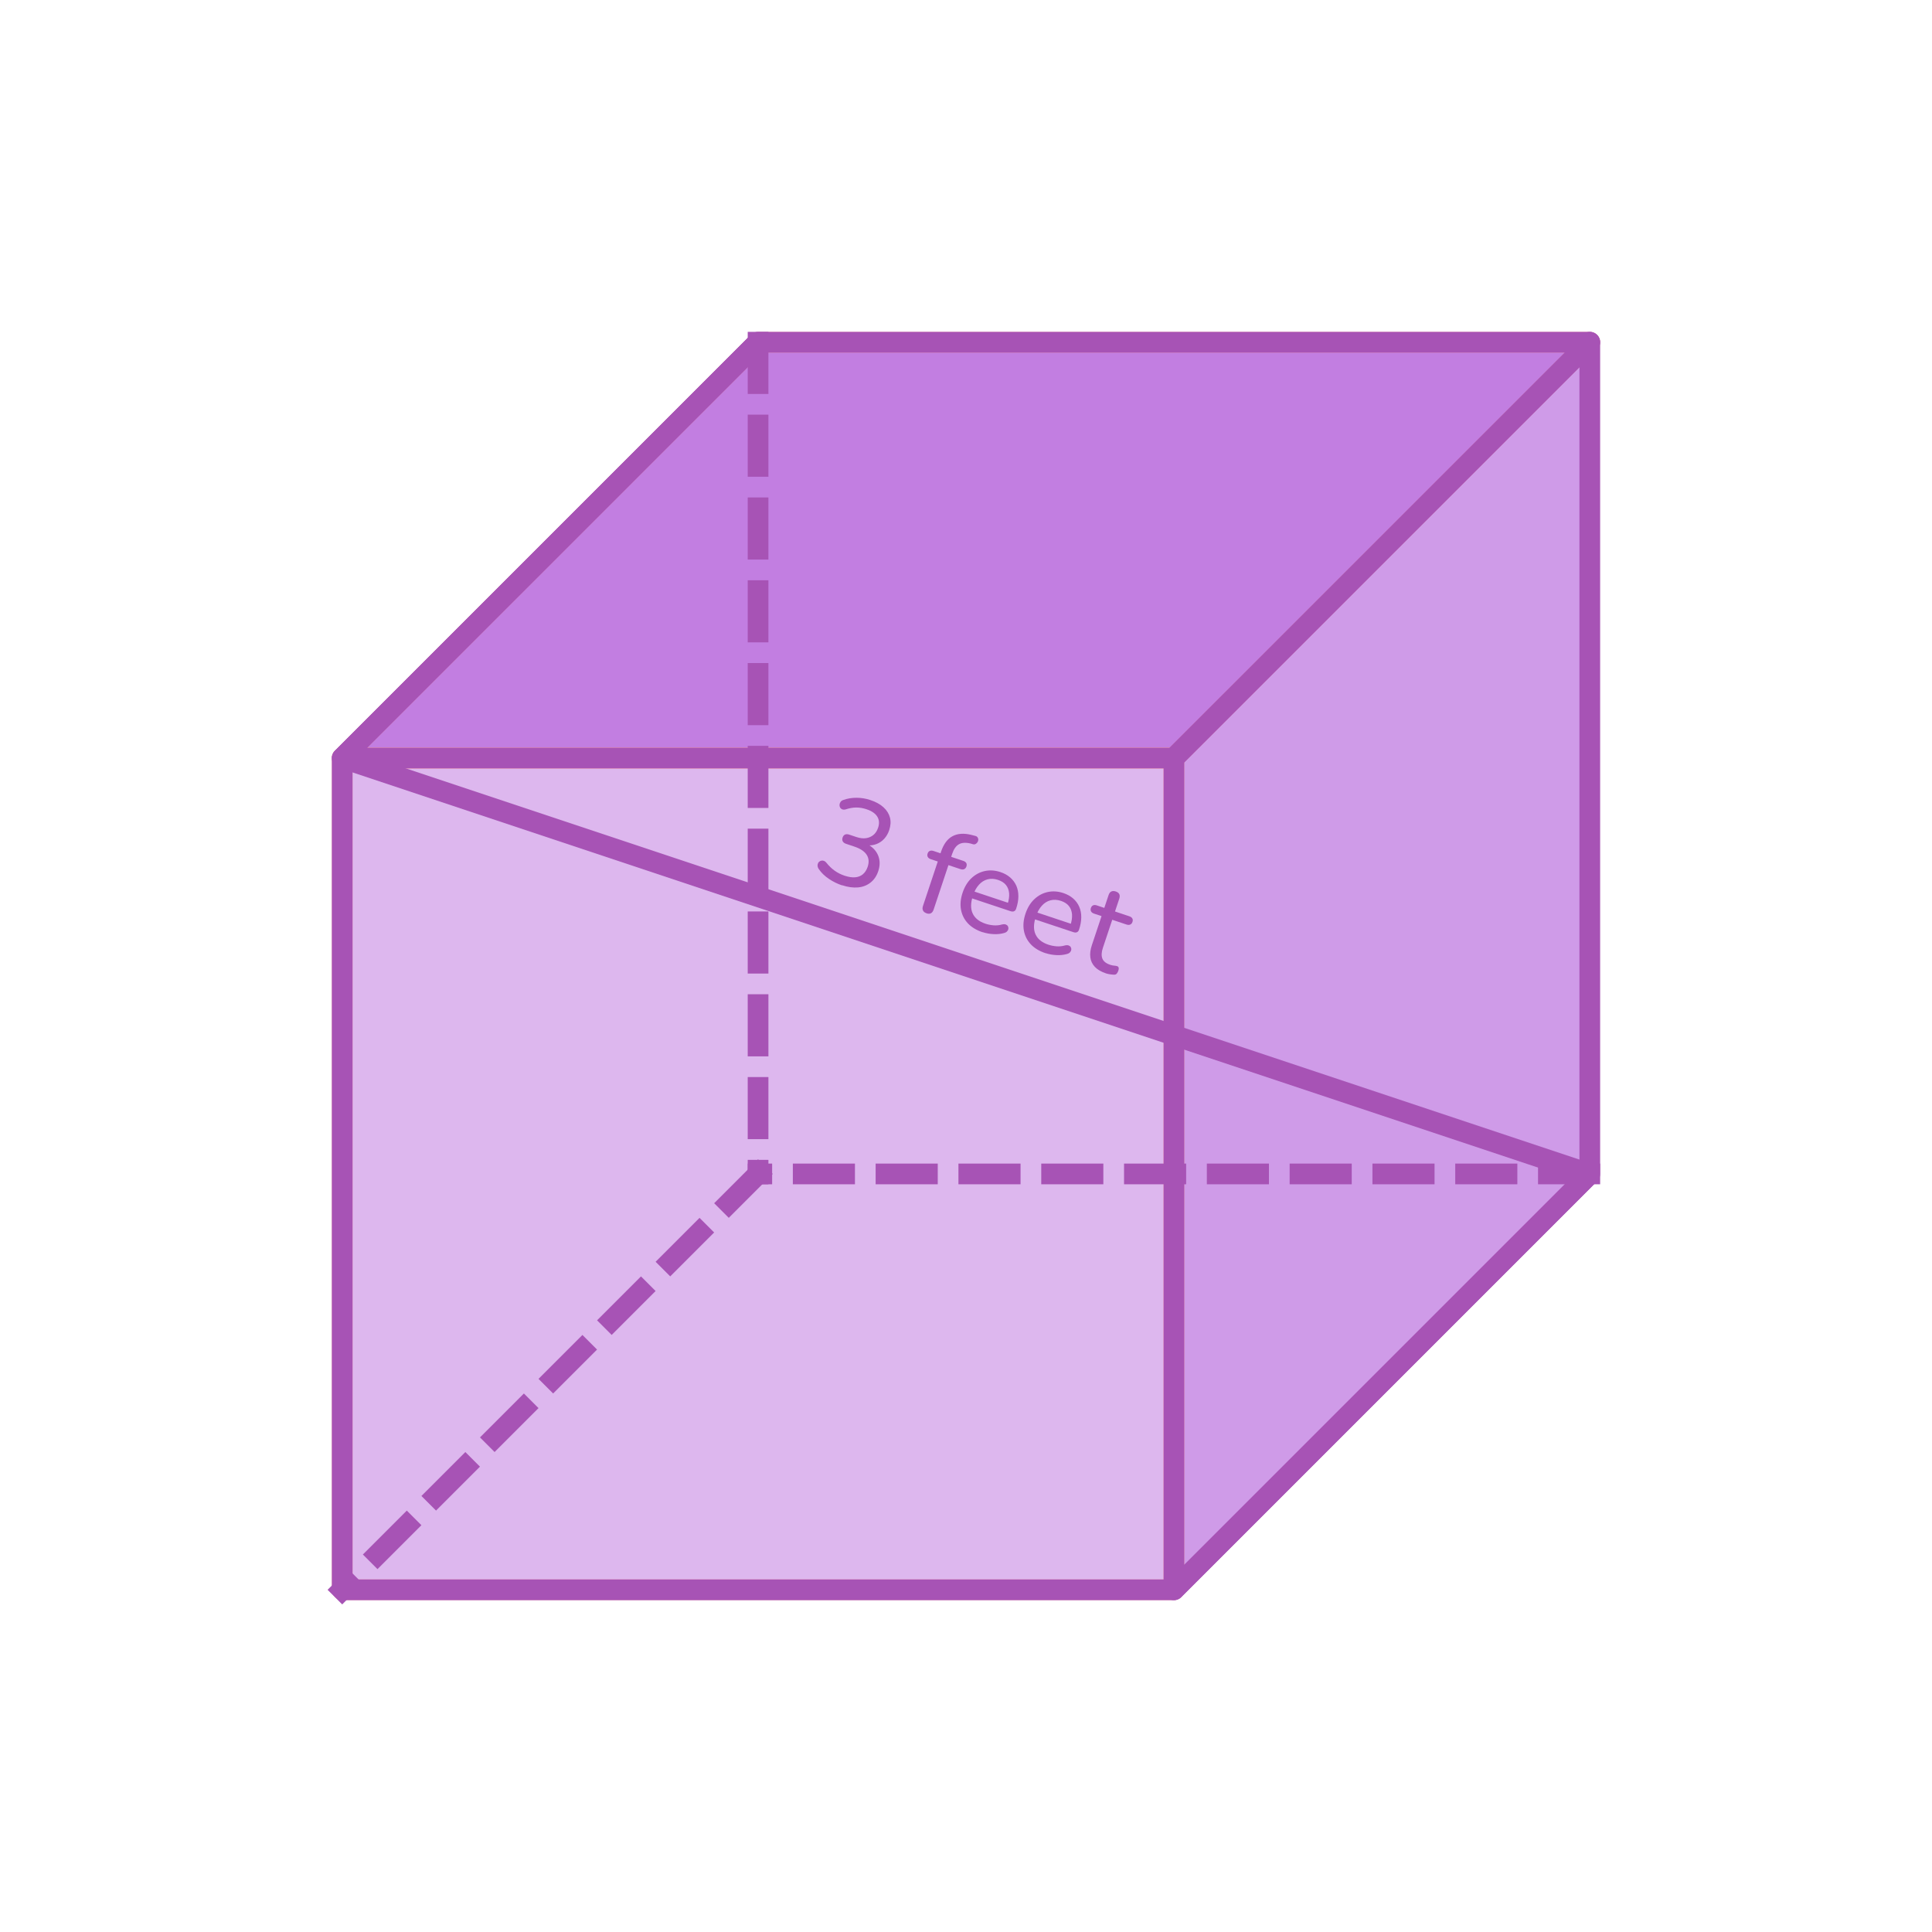
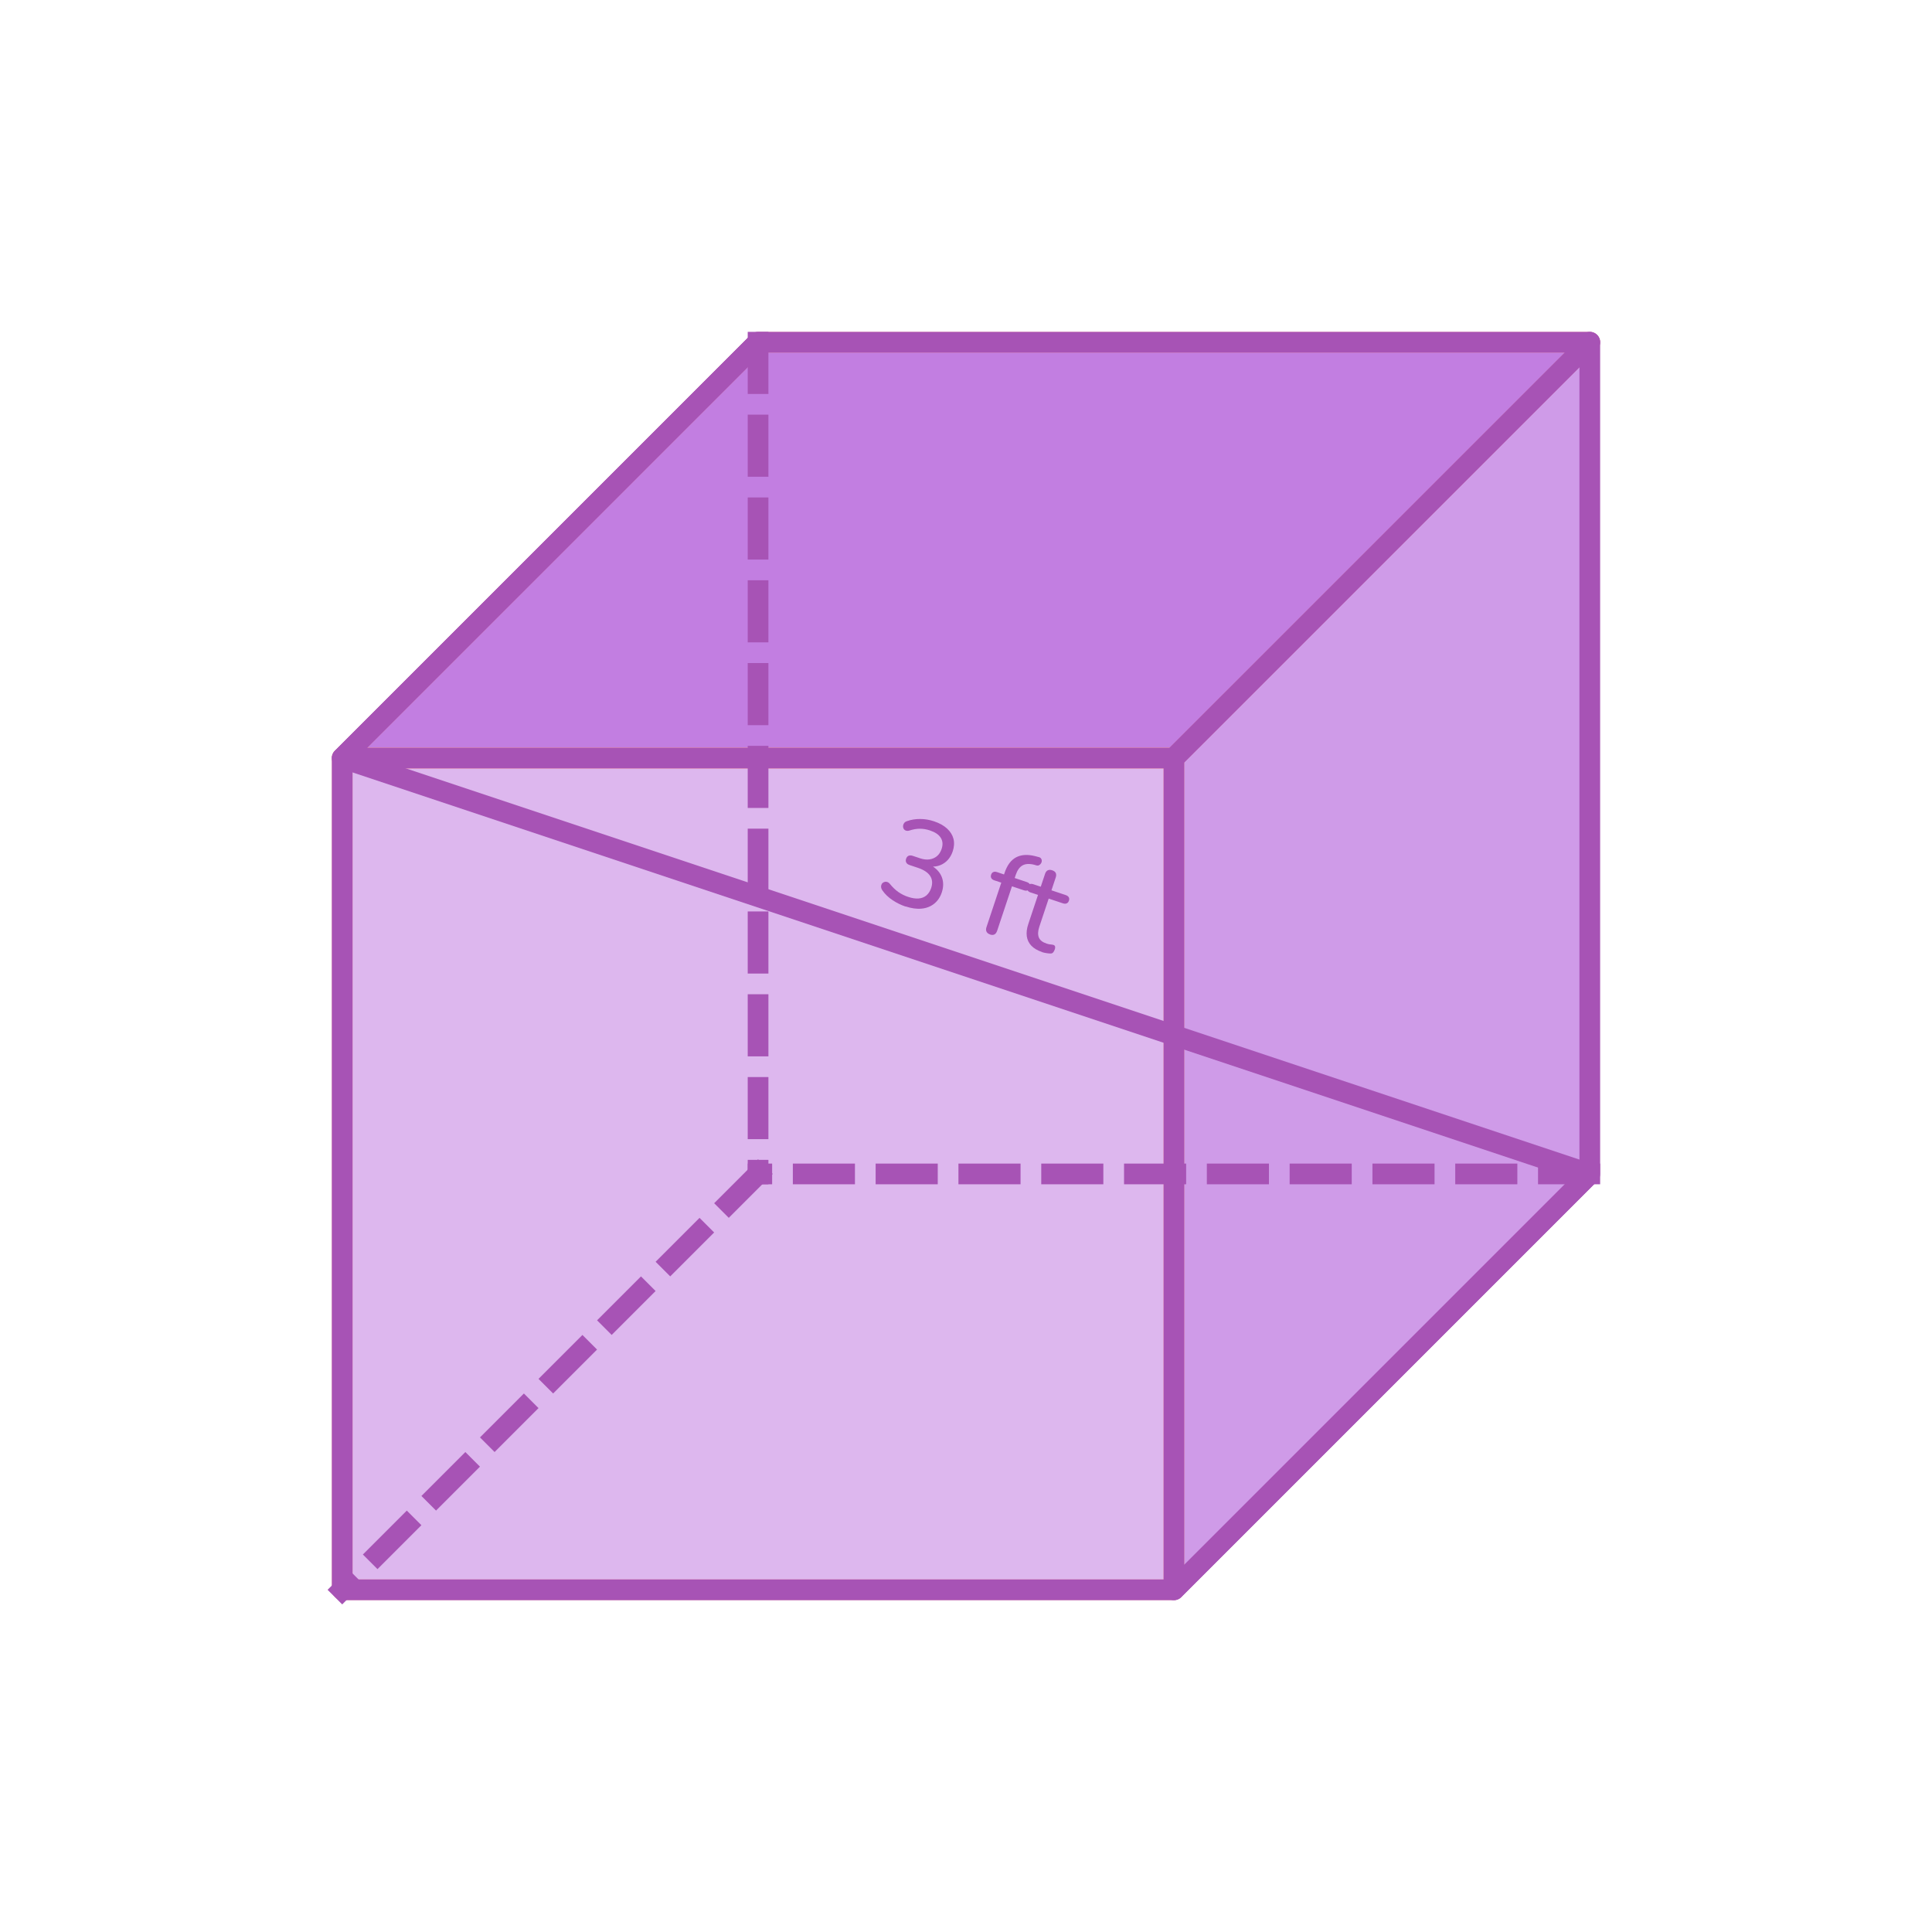
<svg xmlns="http://www.w3.org/2000/svg" id="ART" width="560" height="560" viewBox="0 0 560 560">
  <defs>
    <style>
      .cls-1 {
        fill: #a753b5;
      }

      .cls-2 {
        opacity: .5;
      }

      .cls-2, .cls-3, .cls-4 {
        fill: #bb70de;
      }

      .cls-3 {
        opacity: .9;
      }

      .cls-5 {
        stroke: #a753b5;
      }

      .cls-5, .cls-6 {
        fill: none;
        stroke-linejoin: round;
        stroke-width: 6px;
      }

      .cls-6 {
        stroke: #ffa4a4;
      }

      .cls-4 {
        opacity: .7;
      }
    </style>
  </defs>
  <g>
    <polygon class="cls-3" points="460.81 99.2 219.73 99.2 99.19 219.73 340.27 219.73 460.81 99.2" />
    <polygon class="cls-4" points="460.81 340.27 340.27 460.81 340.27 219.73 460.81 99.19 460.81 340.27" />
    <rect class="cls-2" x="99.19" y="219.73" width="241.07" height="241.07" />
    <rect class="cls-6" x="99.19" y="219.73" width="241.07" height="241.07" />
    <polygon class="cls-6" points="460.81 99.2 219.73 99.2 99.19 219.73 340.27 219.73 460.81 99.2" />
    <polyline class="cls-5" points="99.19 460.81 340.27 460.81 460.81 340.27" />
    <polyline class="cls-5" points="99.19 460.81 99.19 219.73 219.73 99.19" />
    <polygon class="cls-5" points="460.81 340.27 340.27 460.81 340.27 219.73 460.81 99.19 460.81 340.27" />
    <polygon class="cls-5" points="460.81 99.2 219.73 99.2 99.19 219.73 340.27 219.73 460.81 99.2" />
    <path class="cls-1" d="M222.73,343.27h-6v-7.08h6v7.08Zm0-13.08h-6v-18h6v18Zm0-24h-6v-18h6v18Zm0-24h-6v-18h6v18Zm0-24h-6v-18h6v18Zm0-24h-6v-18h6v18Zm0-24h-6v-18h6v18Zm0-24h-6v-18h6v18Zm0-24h-6v-18h6v18Zm0-24h-6v-18h6v18Zm0-24h-6v-18h6v18Z" />
    <path class="cls-1" d="M463.81,343.27h-18v-6h18v6Zm-24,0h-18v-6h18v6Zm-24,0h-18v-6h18v6Zm-24,0h-18v-6h18v6Zm-24,0h-18v-6h18v6Zm-24,0h-18v-6h18v6Zm-24,0h-18v-6h18v6Zm-24,0h-18v-6h18v6Zm-24,0h-18v-6h18v6Zm-24,0h-18v-6h18v6Zm-24,0h-7.07v-6h7.07v6Z" />
    <path class="cls-1" d="M99.19,465.05l-4.24-4.24,5.99-5.99,4.24,4.24-5.99,5.99Zm10.23-10.23l-4.24-4.24,12.73-12.73,4.24,4.24-12.73,12.73Zm16.97-16.97l-4.24-4.24,12.73-12.73,4.24,4.24-12.73,12.73Zm16.97-16.97l-4.24-4.24,12.73-12.73,4.24,4.24-12.73,12.73Zm16.97-16.97l-4.24-4.24,12.73-12.73,4.24,4.24-12.73,12.73Zm16.97-16.97l-4.24-4.24,12.73-12.73,4.24,4.24-12.73,12.73Zm16.97-16.97l-4.24-4.24,12.73-12.73,4.24,4.24-12.73,12.73Zm16.97-16.97l-4.24-4.24,12.73-12.73,4.24,4.24-12.73,12.73Z" />
  </g>
  <line class="cls-5" x1="99.19" y1="219.73" x2="460.81" y2="340.27" />
  <g>
-     <path class="cls-1" d="M244.05,256.62c-1.32-.44-2.58-1.06-3.78-1.87-1.2-.8-2.17-1.73-2.9-2.79-.24-.33-.37-.67-.39-1-.02-.33,.05-.62,.19-.87,.14-.24,.35-.42,.62-.54,.26-.11,.55-.14,.86-.07,.31,.06,.6,.26,.87,.57,.77,.96,1.59,1.75,2.46,2.36,.87,.61,1.83,1.09,2.88,1.43,1.12,.37,2.12,.52,3,.45,.88-.07,1.63-.37,2.25-.88,.61-.52,1.07-1.23,1.38-2.14,.46-1.37,.36-2.54-.3-3.54-.66-.99-1.84-1.77-3.55-2.34l-2.39-.8c-.48-.16-.8-.4-.97-.72-.17-.32-.19-.69-.05-1.1,.14-.43,.38-.72,.71-.87,.33-.14,.73-.14,1.21,.02l2.12,.71c1,.33,1.91,.44,2.74,.32,.82-.12,1.54-.43,2.15-.93,.61-.5,1.07-1.21,1.37-2.12,.41-1.23,.32-2.3-.26-3.22-.58-.92-1.62-1.62-3.12-2.12-.98-.33-1.95-.49-2.91-.5-.96,0-2,.18-3.1,.54-.37,.11-.69,.1-.99,0-.29-.11-.5-.29-.64-.54-.13-.25-.19-.51-.17-.8,.02-.28,.12-.56,.31-.83,.19-.27,.48-.46,.88-.58,1.18-.42,2.44-.62,3.79-.61,1.35,0,2.68,.23,3.97,.66,1.57,.52,2.84,1.22,3.8,2.1s1.58,1.87,1.87,2.99c.29,1.12,.21,2.33-.22,3.63-.33,.98-.81,1.81-1.44,2.5-.63,.69-1.38,1.2-2.24,1.53-.86,.33-1.8,.46-2.83,.36l.12-.38c1.56,.85,2.62,1.97,3.19,3.36,.56,1.39,.57,2.89,.03,4.51-.46,1.39-1.2,2.49-2.22,3.3-1.02,.81-2.23,1.29-3.64,1.42s-2.96-.08-4.65-.64Z" />
-     <path class="cls-1" d="M268.56,264.72c-.5-.17-.84-.43-1.02-.8-.18-.36-.19-.81-.01-1.33l4.29-12.88-2.05-.68c-.41-.14-.69-.35-.85-.64-.16-.29-.17-.62-.05-.98,.13-.39,.34-.65,.64-.77s.65-.12,1.06,.01l2.9,.97-1.13,.53,.42-1.26c.74-2.21,1.84-3.71,3.3-4.5,1.46-.79,3.27-.93,5.43-.41l1.08,.28c.36,.07,.61,.21,.77,.43,.16,.22,.23,.45,.22,.7,0,.25-.08,.49-.22,.71s-.31,.4-.54,.52c-.22,.13-.46,.16-.72,.1l-.76-.22c-1.4-.34-2.53-.27-3.38,.22-.85,.49-1.5,1.42-1.95,2.78l-.46,1.37-.27-.66,3.93,1.31c.43,.14,.73,.36,.89,.64,.16,.28,.17,.62,.04,1-.12,.36-.33,.62-.63,.76-.3,.14-.67,.14-1.1,0l-3.48-1.16-4.29,12.88c-.36,1.07-1.05,1.43-2.07,1.09Z" />
-     <path class="cls-1" d="M284.83,270.22c-1.8-.6-3.23-1.46-4.28-2.58-1.05-1.12-1.72-2.45-2-3.97-.28-1.52-.12-3.16,.46-4.91,.58-1.73,1.43-3.13,2.55-4.2,1.13-1.07,2.42-1.76,3.88-2.08,1.46-.32,2.98-.22,4.55,.3,1.12,.37,2.06,.9,2.83,1.57,.77,.68,1.36,1.47,1.77,2.39,.4,.92,.6,1.94,.59,3.06,0,1.12-.22,2.32-.65,3.6-.12,.36-.32,.61-.6,.73-.28,.12-.63,.11-1.04-.02l-11.68-3.89,.66-1.98,10.89,3.63-.74,.28c.39-1.18,.55-2.25,.48-3.2-.08-.95-.38-1.75-.9-2.41-.53-.66-1.29-1.15-2.29-1.49-1.09-.36-2.11-.42-3.06-.17-.95,.25-1.78,.77-2.49,1.56s-1.28,1.78-1.68,2.99l-.07,.2c-.68,2.05-.71,3.76-.08,5.13,.63,1.37,1.87,2.37,3.71,2.98,.73,.24,1.5,.4,2.33,.47,.82,.07,1.67-.01,2.53-.26,.41-.09,.75-.08,1.04,.02,.28,.11,.48,.27,.61,.51,.13,.23,.17,.47,.14,.73-.03,.25-.15,.5-.36,.73-.21,.23-.5,.4-.89,.5-.93,.27-1.95,.38-3.08,.32-1.13-.06-2.17-.25-3.13-.57Z" />
-     <path class="cls-1" d="M303.06,276.29c-1.8-.6-3.23-1.46-4.28-2.58-1.05-1.12-1.72-2.45-2-3.97-.28-1.52-.12-3.16,.46-4.91,.58-1.73,1.43-3.13,2.56-4.19s2.42-1.76,3.88-2.08c1.46-.32,2.98-.22,4.55,.3,1.12,.37,2.06,.9,2.83,1.57s1.36,1.47,1.76,2.39c.4,.92,.6,1.94,.59,3.06s-.22,2.32-.65,3.6c-.12,.36-.32,.61-.6,.73-.28,.12-.63,.11-1.04-.02l-11.68-3.89,.66-1.98,10.89,3.63-.74,.28c.39-1.18,.55-2.25,.48-3.2-.08-.95-.38-1.75-.9-2.41s-1.29-1.15-2.29-1.49c-1.09-.36-2.11-.42-3.06-.17-.95,.25-1.78,.77-2.49,1.56s-1.28,1.78-1.68,2.99l-.07,.2c-.68,2.05-.71,3.76-.08,5.13,.63,1.37,1.87,2.37,3.71,2.98,.73,.24,1.51,.4,2.33,.47,.82,.07,1.67-.01,2.53-.26,.41-.09,.75-.08,1.04,.02,.28,.11,.48,.27,.61,.51,.12,.23,.17,.47,.14,.73-.04,.25-.15,.5-.36,.73-.21,.23-.5,.4-.89,.5-.92,.27-1.95,.38-3.08,.32-1.13-.06-2.17-.25-3.13-.57Z" />
-     <path class="cls-1" d="M320.48,282.1c-1.34-.45-2.38-1.06-3.12-1.84-.74-.78-1.18-1.7-1.32-2.75-.14-1.06,0-2.25,.45-3.57l2.8-8.4-2.19-.73c-.41-.14-.69-.35-.85-.64-.16-.29-.17-.62-.05-.98,.13-.39,.34-.64,.64-.77,.3-.13,.65-.13,1.06,.01l2.19,.73,1.24-3.72c.17-.52,.44-.87,.8-1.04,.36-.17,.79-.17,1.29,0,.5,.17,.84,.43,1.01,.77,.17,.35,.17,.79,0,1.31l-1.24,3.72,4.13,1.38c.43,.14,.73,.36,.89,.64,.16,.28,.17,.61,.04,1-.12,.36-.33,.62-.63,.76-.3,.14-.67,.14-1.1,0l-4.13-1.38-2.71,8.13c-.42,1.25-.47,2.29-.16,3.1,.31,.81,1.07,1.42,2.28,1.82,.43,.14,.81,.23,1.13,.24,.32,.02,.6,.07,.83,.14,.21,.05,.37,.17,.46,.38,.09,.21,.07,.53-.07,.96-.11,.32-.25,.59-.44,.82s-.45,.34-.77,.33c-.3,0-.7-.04-1.18-.11-.48-.07-.91-.17-1.27-.29Z" />
+     <path class="cls-1" d="M262.46,262.76c-1.32-.44-2.58-1.06-3.78-1.87-1.2-.8-2.17-1.73-2.9-2.79-.24-.33-.37-.67-.39-1s.05-.62,.19-.87c.14-.24,.35-.42,.62-.54,.27-.11,.55-.14,.86-.07,.31,.06,.6,.26,.87,.57,.77,.96,1.59,1.75,2.46,2.36,.87,.61,1.83,1.09,2.88,1.43,1.12,.37,2.12,.52,3,.45,.88-.07,1.63-.37,2.25-.88,.61-.52,1.07-1.23,1.38-2.14,.46-1.37,.35-2.54-.3-3.53-.66-.99-1.84-1.77-3.55-2.34l-2.39-.8c-.48-.16-.8-.4-.97-.72-.17-.32-.19-.69-.05-1.1,.14-.43,.38-.72,.71-.87,.33-.14,.73-.14,1.21,.02l2.12,.71c1,.33,1.92,.44,2.74,.32s1.54-.43,2.15-.93c.61-.5,1.07-1.21,1.37-2.12,.41-1.23,.32-2.3-.26-3.22s-1.62-1.62-3.12-2.12c-.98-.33-1.95-.49-2.91-.5-.96,0-1.99,.18-3.1,.54-.37,.11-.69,.1-.99,0-.29-.11-.5-.29-.64-.54-.13-.25-.19-.51-.17-.8,.02-.28,.12-.56,.31-.83s.48-.46,.88-.58c1.18-.42,2.44-.62,3.79-.61,1.35,0,2.67,.23,3.97,.66,1.57,.52,2.84,1.22,3.8,2.1s1.58,1.87,1.87,2.99c.28,1.12,.21,2.33-.22,3.63-.33,.98-.81,1.81-1.44,2.5-.63,.69-1.38,1.2-2.24,1.53-.86,.33-1.8,.46-2.83,.36l.12-.38c1.56,.85,2.62,1.97,3.19,3.36,.56,1.39,.57,2.89,.04,4.51-.46,1.39-1.21,2.49-2.22,3.3-1.02,.81-2.23,1.29-3.64,1.42-1.41,.14-2.96-.08-4.64-.64Z" />
+     <path class="cls-1" d="M286.97,270.85c-.5-.17-.84-.43-1.02-.8-.18-.36-.19-.81-.01-1.33l4.29-12.88-2.05-.68c-.41-.14-.69-.35-.85-.64-.16-.29-.17-.62-.05-.98,.13-.39,.34-.65,.64-.77,.3-.13,.65-.13,1.06,.01l2.9,.97-1.13,.54,.42-1.26c.74-2.21,1.84-3.71,3.3-4.5,1.46-.79,3.28-.93,5.43-.41l1.08,.28c.36,.07,.61,.21,.77,.43,.16,.22,.23,.45,.22,.7,0,.25-.08,.49-.22,.71s-.31,.4-.54,.52c-.22,.13-.46,.16-.72,.1l-.76-.22c-1.4-.34-2.53-.27-3.38,.22-.85,.49-1.5,1.42-1.95,2.78l-.46,1.37-.27-.66,3.93,1.31c.43,.14,.73,.36,.89,.64,.16,.28,.17,.62,.04,1-.12,.36-.33,.62-.63,.76-.3,.14-.67,.14-1.1,0l-3.48-1.16-4.29,12.88c-.36,1.07-1.05,1.43-2.07,1.09Z" />
+     <path class="cls-1" d="M302.07,275.96c-1.34-.45-2.38-1.06-3.13-1.84-.74-.78-1.18-1.7-1.32-2.75-.14-1.06,0-2.25,.45-3.57l2.8-8.4-2.19-.73c-.41-.14-.69-.35-.85-.64-.16-.29-.17-.62-.05-.98,.13-.39,.34-.65,.64-.77,.29-.13,.65-.12,1.06,.01l2.19,.73,1.24-3.72c.17-.52,.44-.87,.8-1.04,.36-.17,.79-.17,1.29,0,.5,.17,.84,.43,1.01,.77,.17,.35,.17,.79,0,1.31l-1.24,3.72,4.13,1.38c.43,.14,.73,.36,.89,.64,.16,.28,.17,.61,.04,1-.12,.36-.33,.62-.63,.76-.3,.14-.67,.14-1.1,0l-4.13-1.38-2.71,8.13c-.42,1.25-.47,2.28-.16,3.1s1.07,1.42,2.28,1.82c.43,.14,.81,.23,1.13,.24,.32,.02,.6,.07,.82,.14,.21,.05,.37,.17,.46,.38,.09,.21,.07,.53-.07,.96-.11,.32-.25,.59-.45,.82-.19,.23-.45,.34-.77,.33-.3,0-.7-.04-1.18-.11-.48-.07-.91-.17-1.27-.29Z" />
  </g>
</svg>
